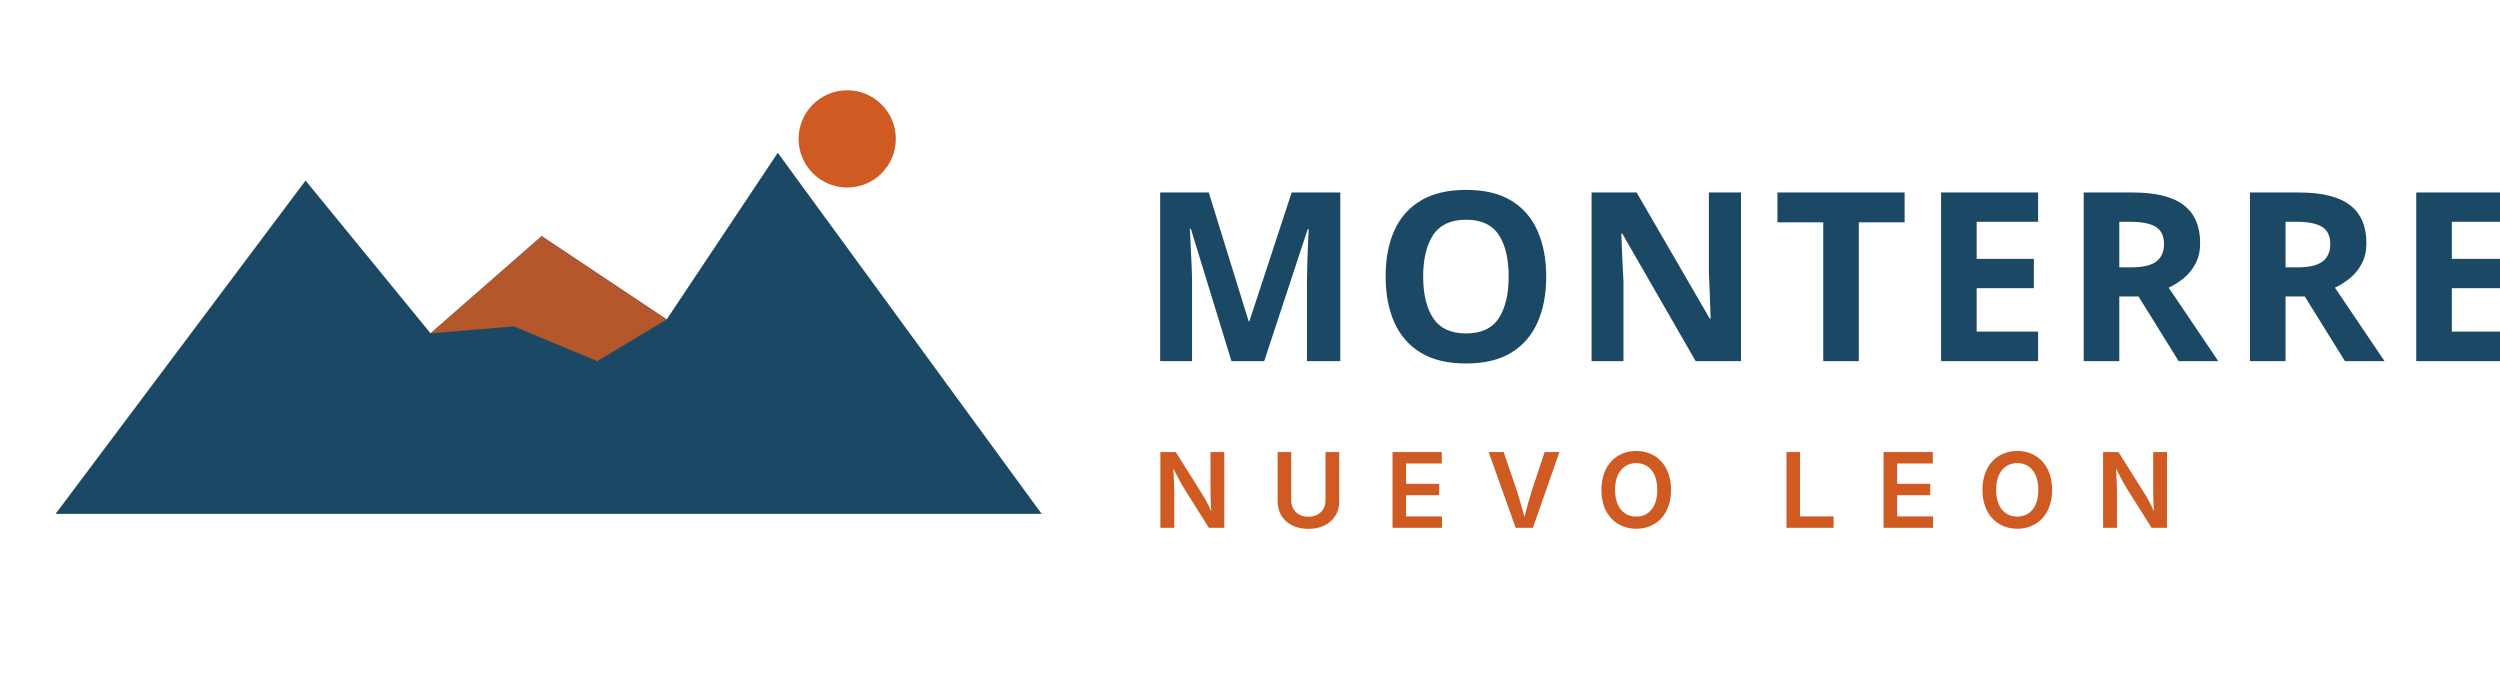
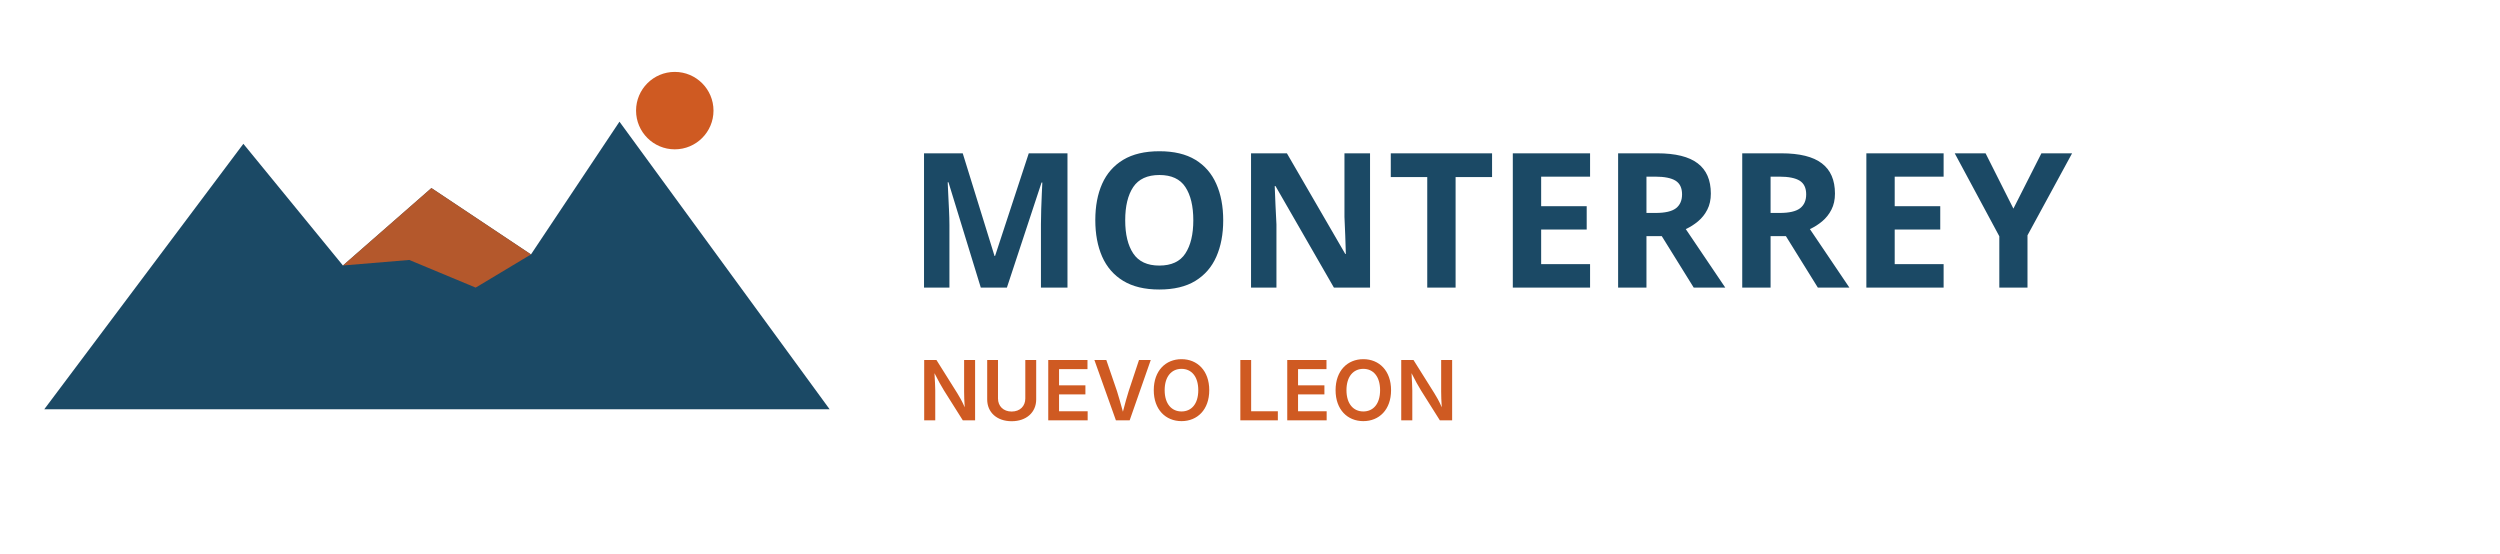
- <svg xmlns="http://www.w3.org/2000/svg" viewBox="0 0 360 100" role="img" aria-label="Monterrey, Nuevo Leon">
+ <svg xmlns="http://www.w3.org/2000/svg" viewBox="0 0 452 100" role="img" aria-label="Monterrey, Nuevo Leon">
  <path d="M8 74 L44 26 L62 48 L78 34 L96 46 L112 22 L150 74 Z" fill="#1b4965" />
  <path d="M62 48 L78 34 L96 46 L86 52 L74 47 Z" fill="#cf5a22" opacity="0.85" />
  <circle cx="122" cy="20" r="7" fill="#cf5a22" />
-   <text x="164" y="52" font-family="Poppins, Trebuchet MS, sans-serif" font-size="34" font-weight="800" letter-spacing="1.5" fill="#1b4965">MONTERREY</text>
-   <text x="166" y="76" font-family="Inter, Arial, sans-serif" font-size="15" font-weight="600" letter-spacing="5.5" fill="#cf5a22">NUEVO LEON</text>
+   <text x="164" y="52" font-family="Poppins, Trebuchet MS, sans-serif" font-size="34" font-weight="800" textLength="272" lengthAdjust="spacingAndGlyphs" fill="#1b4965">MONTERREY</text>
+   <text x="166" y="76" font-family="Inter, Arial, sans-serif" font-size="15" font-weight="600" textLength="268" lengthAdjust="spacing" fill="#cf5a22">NUEVO LEON</text>
</svg>
